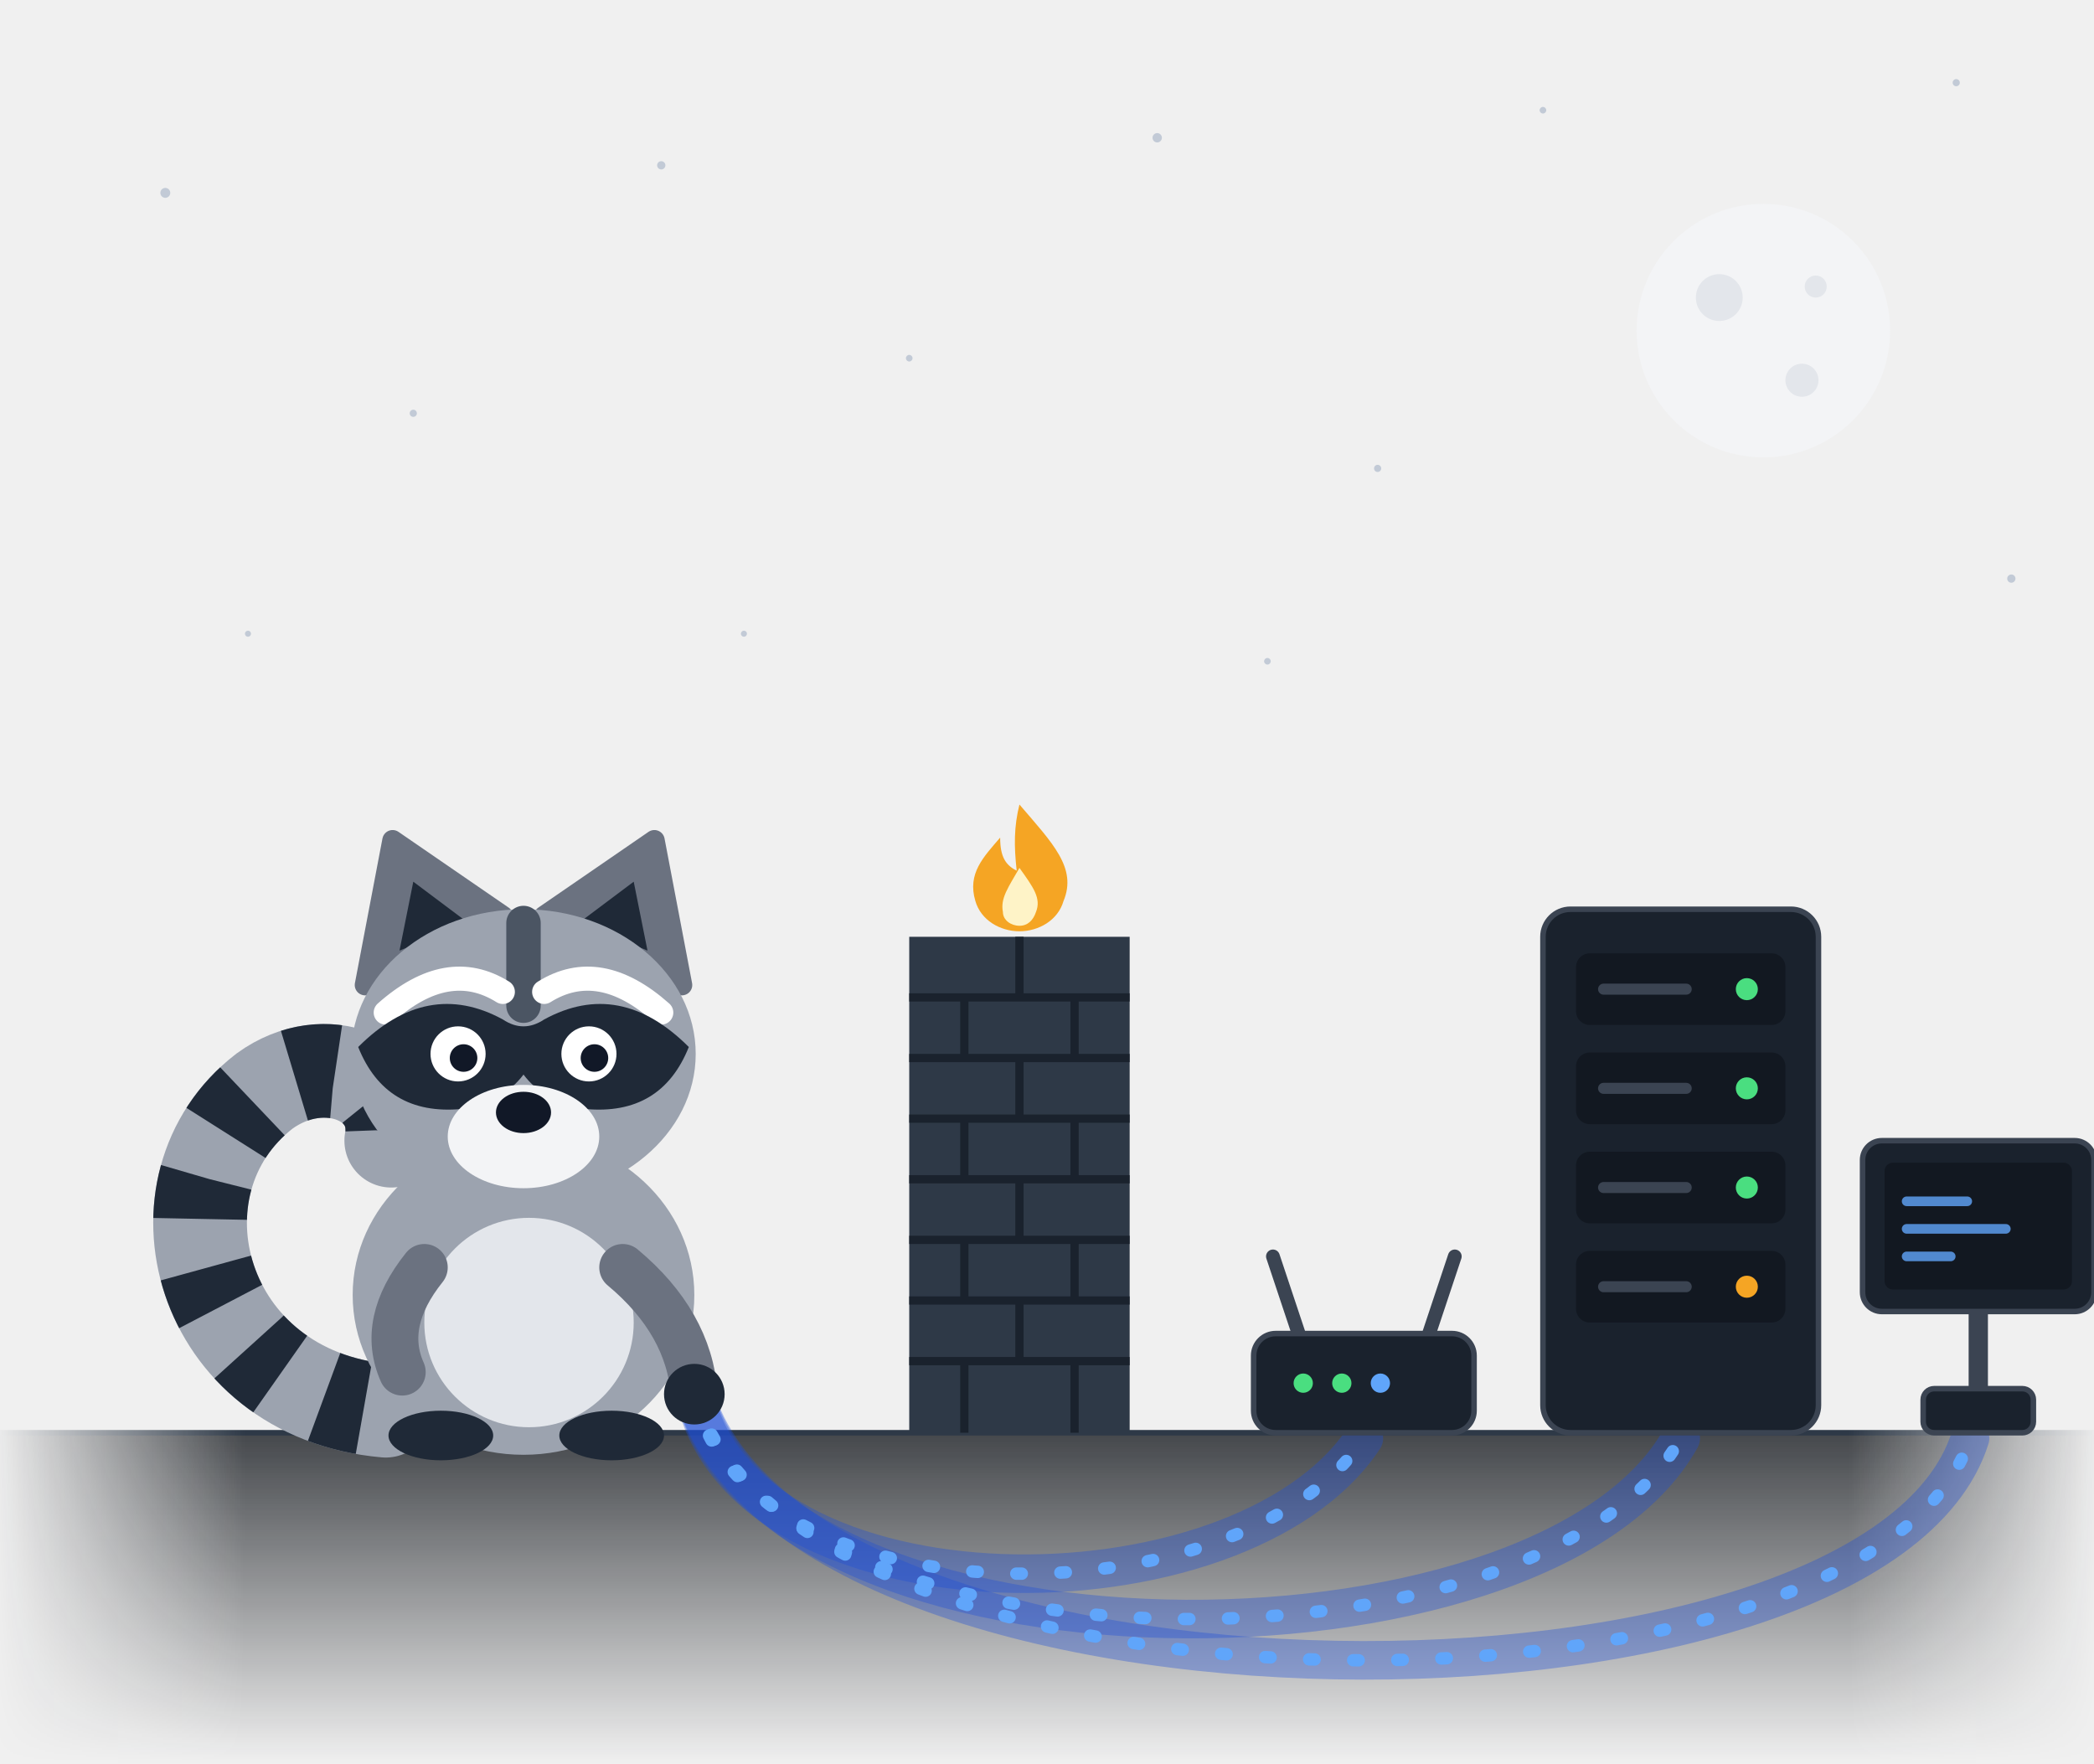
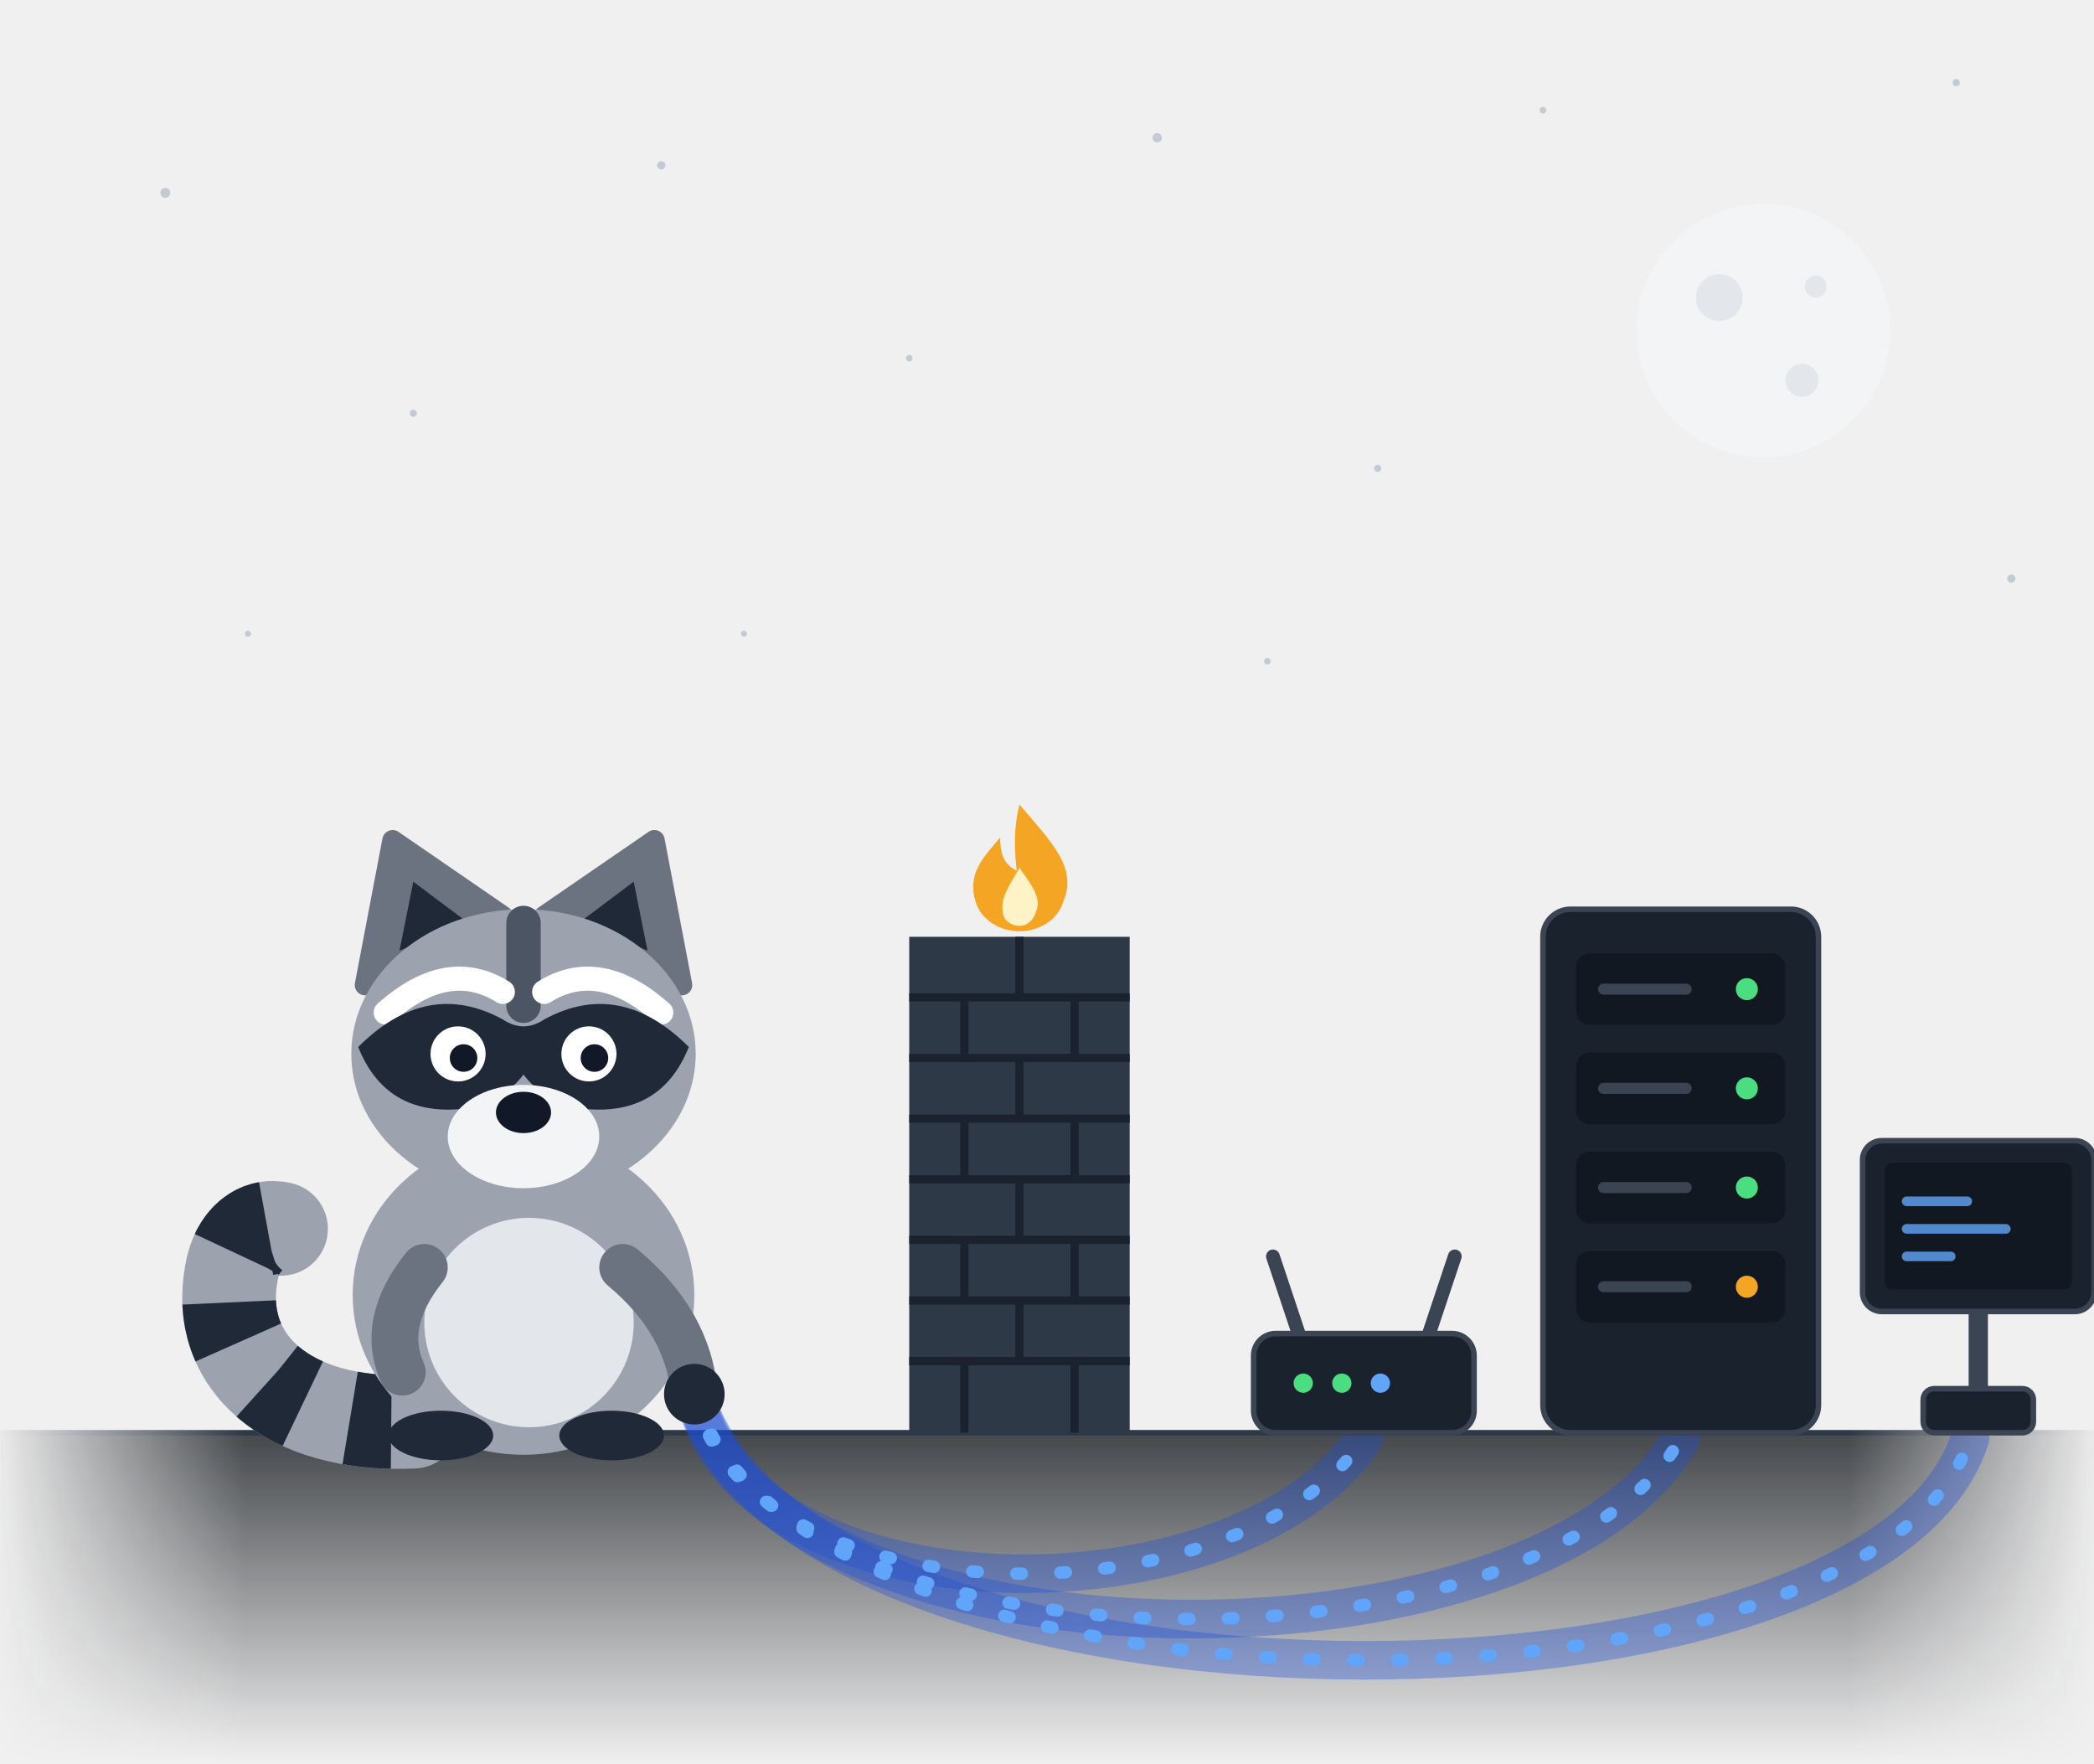
<svg xmlns="http://www.w3.org/2000/svg" viewBox="0 0 760 640" role="img" aria-labelledby="t">
  <style>
    .tunnel { stroke-dasharray: 2 14; animation: flow 1.2s linear infinite; }
    .tunnel.b { animation-duration: 1.4s; }
    .tunnel.c { animation-duration: 1.6s; }
    .led { animation: blink 2.4s ease-in-out infinite; }
    .led.b { animation-delay: .8s; }
    .led.c { animation-delay: 1.6s; }
    .twinkle { animation: blink 3.6s ease-in-out infinite; }
    .twinkle.b { animation-delay: 1.2s; }
    .flame { transform-origin: 370px 330px; animation: flicker 1.6s ease-in-out infinite; }
    .blink-eyes { transform-origin: 190px 383px; animation: eyes 6s ease-in-out infinite; }
    @keyframes flow { to { stroke-dashoffset: -32; } }
    @keyframes blink { 0%, 100% { opacity: 1; } 50% { opacity: .35; } }
    @keyframes flicker { 0%, 100% { transform: scale(1, 1); } 50% { transform: scale(.92, 1.08); } }
    @keyframes eyes { 0%, 46%, 50%, 100% { transform: scaleY(1); } 48% { transform: scaleY(.1); } }
    @media (prefers-reduced-motion: reduce) { .tunnel, .led, .twinkle, .flame, .blink-eyes { animation: none; } }
  </style>
  <g fill="#C2CAD6">
    <circle cx="60" cy="70" r="1.8" class="twinkle" />
    <circle cx="150" cy="150" r="1.3" />
    <circle cx="240" cy="60" r="1.5" />
    <circle cx="330" cy="130" r="1.2" class="twinkle b" />
    <circle cx="420" cy="50" r="1.7" />
    <circle cx="500" cy="170" r="1.3" />
    <circle cx="560" cy="40" r="1.2" class="twinkle" />
    <circle cx="730" cy="210" r="1.5" />
    <circle cx="90" cy="230" r="1.1" />
    <circle cx="460" cy="240" r="1.2" class="twinkle b" />
    <circle cx="710" cy="30" r="1.3" />
    <circle cx="270" cy="230" r="1.1" />
  </g>
  <circle cx="640" cy="120" r="46" fill="#F3F4F6" />
  <circle cx="624" cy="108" r="8.5" fill="#E3E6EB" />
  <circle cx="654" cy="138" r="6" fill="#E3E6EB" />
  <circle cx="659" cy="104" r="4" fill="#E3E6EB" />
  <defs>
    <linearGradient id="fadeX" x1="0" y1="0" x2="1" y2="0">
      <stop offset="0" stop-color="#fff" stop-opacity="0" />
      <stop offset=".12" stop-color="#fff" />
      <stop offset=".88" stop-color="#fff" />
      <stop offset="1" stop-color="#fff" stop-opacity="0" />
    </linearGradient>
    <linearGradient id="fadeY" x1="0" y1="0" x2="0" y2="1">
      <stop offset="0" stop-color="#fff" />
      <stop offset="1" stop-color="#fff" stop-opacity="0" />
    </linearGradient>
    <mask id="groundFade" maskUnits="userSpaceOnUse" x="0" y="510" width="760" height="130">
      <rect x="0" y="510" width="760" height="130" fill="url(#fadeX)" />
    </mask>
    <mask id="groundDepth" maskUnits="userSpaceOnUse" x="0" y="520" width="760" height="120">
      <rect x="0" y="520" width="760" height="120" fill="url(#fadeY)" />
    </mask>
  </defs>
  <g mask="url(#groundFade)">
    <path d="M0 520 H760 V640 H0z" fill="#0B0F14" fill-opacity=".75" mask="url(#groundDepth)" />
    <path d="M0 520 H760" stroke="#2E3947" stroke-width="2" />
  </g>
  <g fill="none" stroke-linecap="round">
    <path d="M252 506 C 270 590, 450 590, 495 522" stroke="#1D4ED8" stroke-opacity=".35" stroke-width="14" />
    <path d="M252 506 C 280 612, 560 612, 610 522" stroke="#1D4ED8" stroke-opacity=".35" stroke-width="14" />
    <path d="M252 506 C 290 632, 680 632, 715 522" stroke="#1D4ED8" stroke-opacity=".35" stroke-width="14" />
    <path class="tunnel" d="M252 506 C 270 590, 450 590, 495 522" stroke="#60A5FA" stroke-width="4.5" />
    <path class="tunnel b" d="M252 506 C 280 612, 560 612, 610 522" stroke="#60A5FA" stroke-width="4.5" />
    <path class="tunnel c" d="M252 506 C 290 632, 680 632, 715 522" stroke="#60A5FA" stroke-width="4.5" />
  </g>
  <g>
    <rect x="330" y="340" width="80" height="180" fill="#2E3947" />
    <g stroke="#1A222D" stroke-width="3">
      <path d="M330 362H410M330 384H410M330 406H410M330 428H410M330 450H410M330 472H410M330 494H410" />
      <path d="M370 340v22M350 362v22M390 362v22M370 384v22M350 406v22M390 406v22M370 428v22M350 450v22M390 450v22M370 472v22M350 494v26M390 494v26" />
    </g>
    <path class="flame" d="M370 292c12 14 21 23 16 35-2 7-9 11-16 11s-14-4-16-11c-3-10 3-16 9-23 0 7 2 10 6 12-1-9-1-16 1-24z" fill="#F5A524" />
    <path d="M370 315c5 7 8 11 6 16-1 3-3 5-6 5s-6-2-6-5c-1-5 2-9 6-16z" fill="#FEF3C7" />
  </g>
  <g>
    <path d="M472 486 l-10 -30 M518 486 l10 -30" stroke="#3B4452" stroke-width="5" stroke-linecap="round" />
    <rect x="455" y="484" width="80" height="36" rx="8" fill="#1A222D" stroke="#3B4452" stroke-width="2" />
    <circle class="led" cx="473" cy="502" r="3.5" fill="#4ADE80" />
    <circle class="led b" cx="487" cy="502" r="3.5" fill="#4ADE80" />
    <circle class="led c" cx="501" cy="502" r="3.5" fill="#60A5FA" />
  </g>
  <g>
    <rect x="560" y="330" width="100" height="190" rx="10" fill="#1A222D" stroke="#3B4452" stroke-width="2" />
    <rect x="572" y="346" width="76" height="26" rx="5" fill="#121821" />
    <rect x="572" y="382" width="76" height="26" rx="5" fill="#121821" />
    <rect x="572" y="418" width="76" height="26" rx="5" fill="#121821" />
    <rect x="572" y="454" width="76" height="26" rx="5" fill="#121821" />
    <circle class="led" cx="634" cy="359" r="4" fill="#4ADE80" />
    <circle class="led b" cx="634" cy="395" r="4" fill="#4ADE80" />
    <circle class="led c" cx="634" cy="431" r="4" fill="#4ADE80" />
    <circle class="led" cx="634" cy="467" r="4" fill="#F5A524" />
    <path d="M582 359h30M582 395h30M582 431h30M582 467h30" stroke="#3B4452" stroke-width="4" stroke-linecap="round" />
  </g>
  <g>
    <rect x="676" y="414" width="84" height="62" rx="7" fill="#1A222D" stroke="#3B4452" stroke-width="2" />
    <rect x="684" y="422" width="68" height="46" rx="3" fill="#121821" />
    <path d="M692 436h22M692 446h36M692 456h16" stroke="#60A5FA" stroke-width="3.5" stroke-linecap="round" stroke-opacity=".8" />
    <path d="M718 476v30" stroke="#3B4452" stroke-width="7" />
    <rect x="698" y="504" width="40" height="16" rx="4" fill="#1A222D" stroke="#3B4452" stroke-width="2" />
  </g>
  <g>
-     <path d="M140 512 C 72 506, 52 430, 96 396 C 118 380, 146 392, 142 414" fill="none" stroke="#9CA3AF" stroke-width="34" stroke-linecap="round" />
-     <path d="M140 512 C 72 506, 52 430, 96 396 C 118 380, 146 392, 142 414" fill="none" stroke="#1F2937" stroke-width="34" stroke-dasharray="15 18" stroke-dashoffset="-8" />
+     <path d="M150 516 C 104 518, 78 494, 84 462 C 86 450, 94 444, 102 446" fill="none" stroke="#9CA3AF" stroke-width="34" stroke-linecap="round" />
+     <path d="M150 516 C 104 518, 78 494, 84 462 C 86 450, 94 444, 102 446" fill="none" stroke="#1F2937" stroke-width="34" stroke-dasharray="15 18" stroke-dashoffset="-8" />
    <ellipse cx="190" cy="470" rx="62" ry="58" fill="#9CA3AF" />
    <ellipse cx="192" cy="480" rx="38" ry="38" fill="#E3E6EB" />
    <ellipse cx="160" cy="521" rx="19" ry="9" fill="#1F2937" />
    <ellipse cx="222" cy="521" rx="19" ry="9" fill="#1F2937" />
    <path d="M226 460 Q 250 480 252 506" fill="none" stroke="#6B7280" stroke-width="17" stroke-linecap="round" />
    <circle cx="252" cy="506" r="11" fill="#1F2937" />
    <path d="M154 460 Q 138 480 146 498" fill="none" stroke="#6B7280" stroke-width="17" stroke-linecap="round" />
    <g transform="translate(110 290) scale(2.5)">
      <path d="M9 27 13 6l16 11z" fill="#6B7280" stroke="#6B7280" stroke-width="3" stroke-linejoin="round" />
      <path d="M55 27 51 6 35 17z" fill="#6B7280" stroke="#6B7280" stroke-width="3" stroke-linejoin="round" />
      <path d="M14 22l2-10 8 6z" fill="#1F2937" />
      <path d="M50 22l-2-10-8 6z" fill="#1F2937" />
      <ellipse cx="32" cy="37" rx="25" ry="21" fill="#9CA3AF" />
      <path d="M32 18v12" stroke="#4B5563" stroke-width="5" stroke-linecap="round" />
      <path d="M12 31q9-8 17-3" fill="none" stroke="#FFFFFF" stroke-width="3.5" stroke-linecap="round" />
      <path d="M52 31q-9-8-17-3" fill="none" stroke="#FFFFFF" stroke-width="3.5" stroke-linecap="round" />
      <path d="M8 36q10-10 21-4 3 2 6 0 11-6 21 4-4 10-15 9-6-1-9-5-3 4-9 5-11 1-15-9z" fill="#1F2937" />
    </g>
    <g class="blink-eyes">
      <circle cx="166.25" cy="382.5" r="10" fill="#FFFFFF" />
      <circle cx="213.75" cy="382.5" r="10" fill="#FFFFFF" />
      <circle cx="168.25" cy="384" r="5" fill="#111827" />
      <circle cx="215.75" cy="384" r="5" fill="#111827" />
    </g>
    <g transform="translate(110 290) scale(2.5)">
      <ellipse cx="32" cy="49" rx="11" ry="7.5" fill="#F3F4F6" />
      <ellipse cx="32" cy="45.5" rx="4" ry="3" fill="#111827" />
    </g>
  </g>
</svg>
